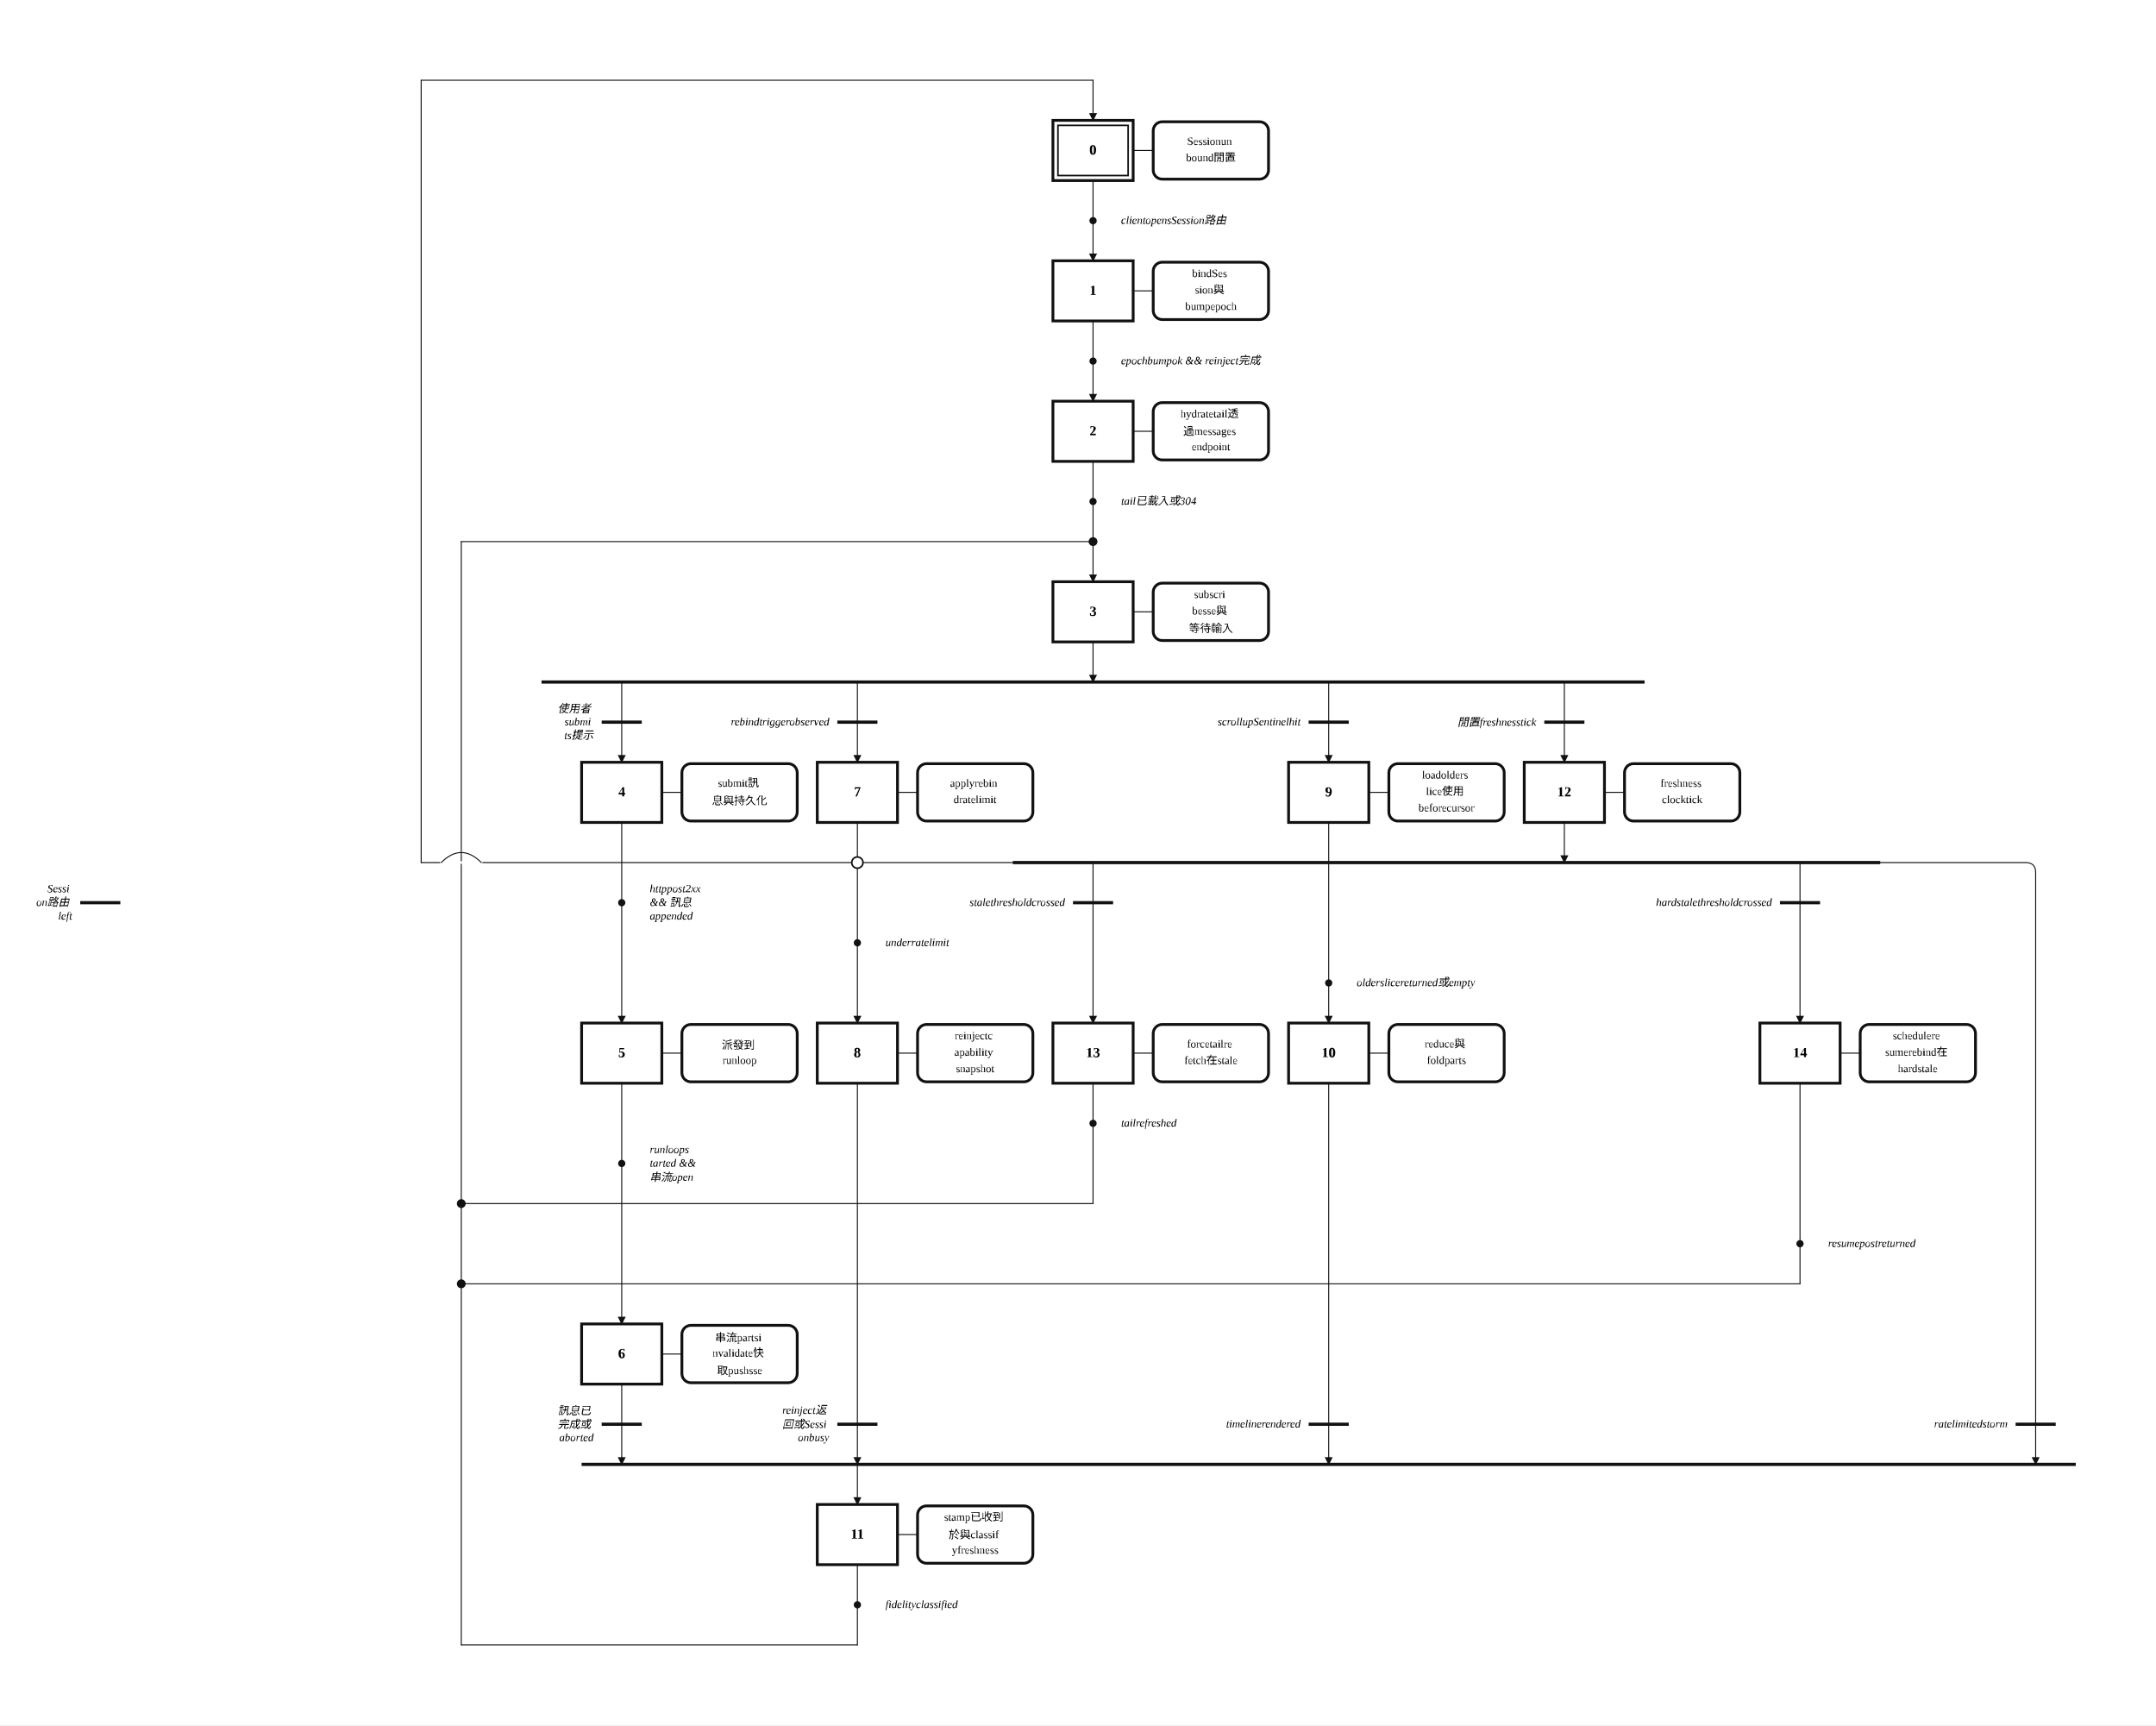
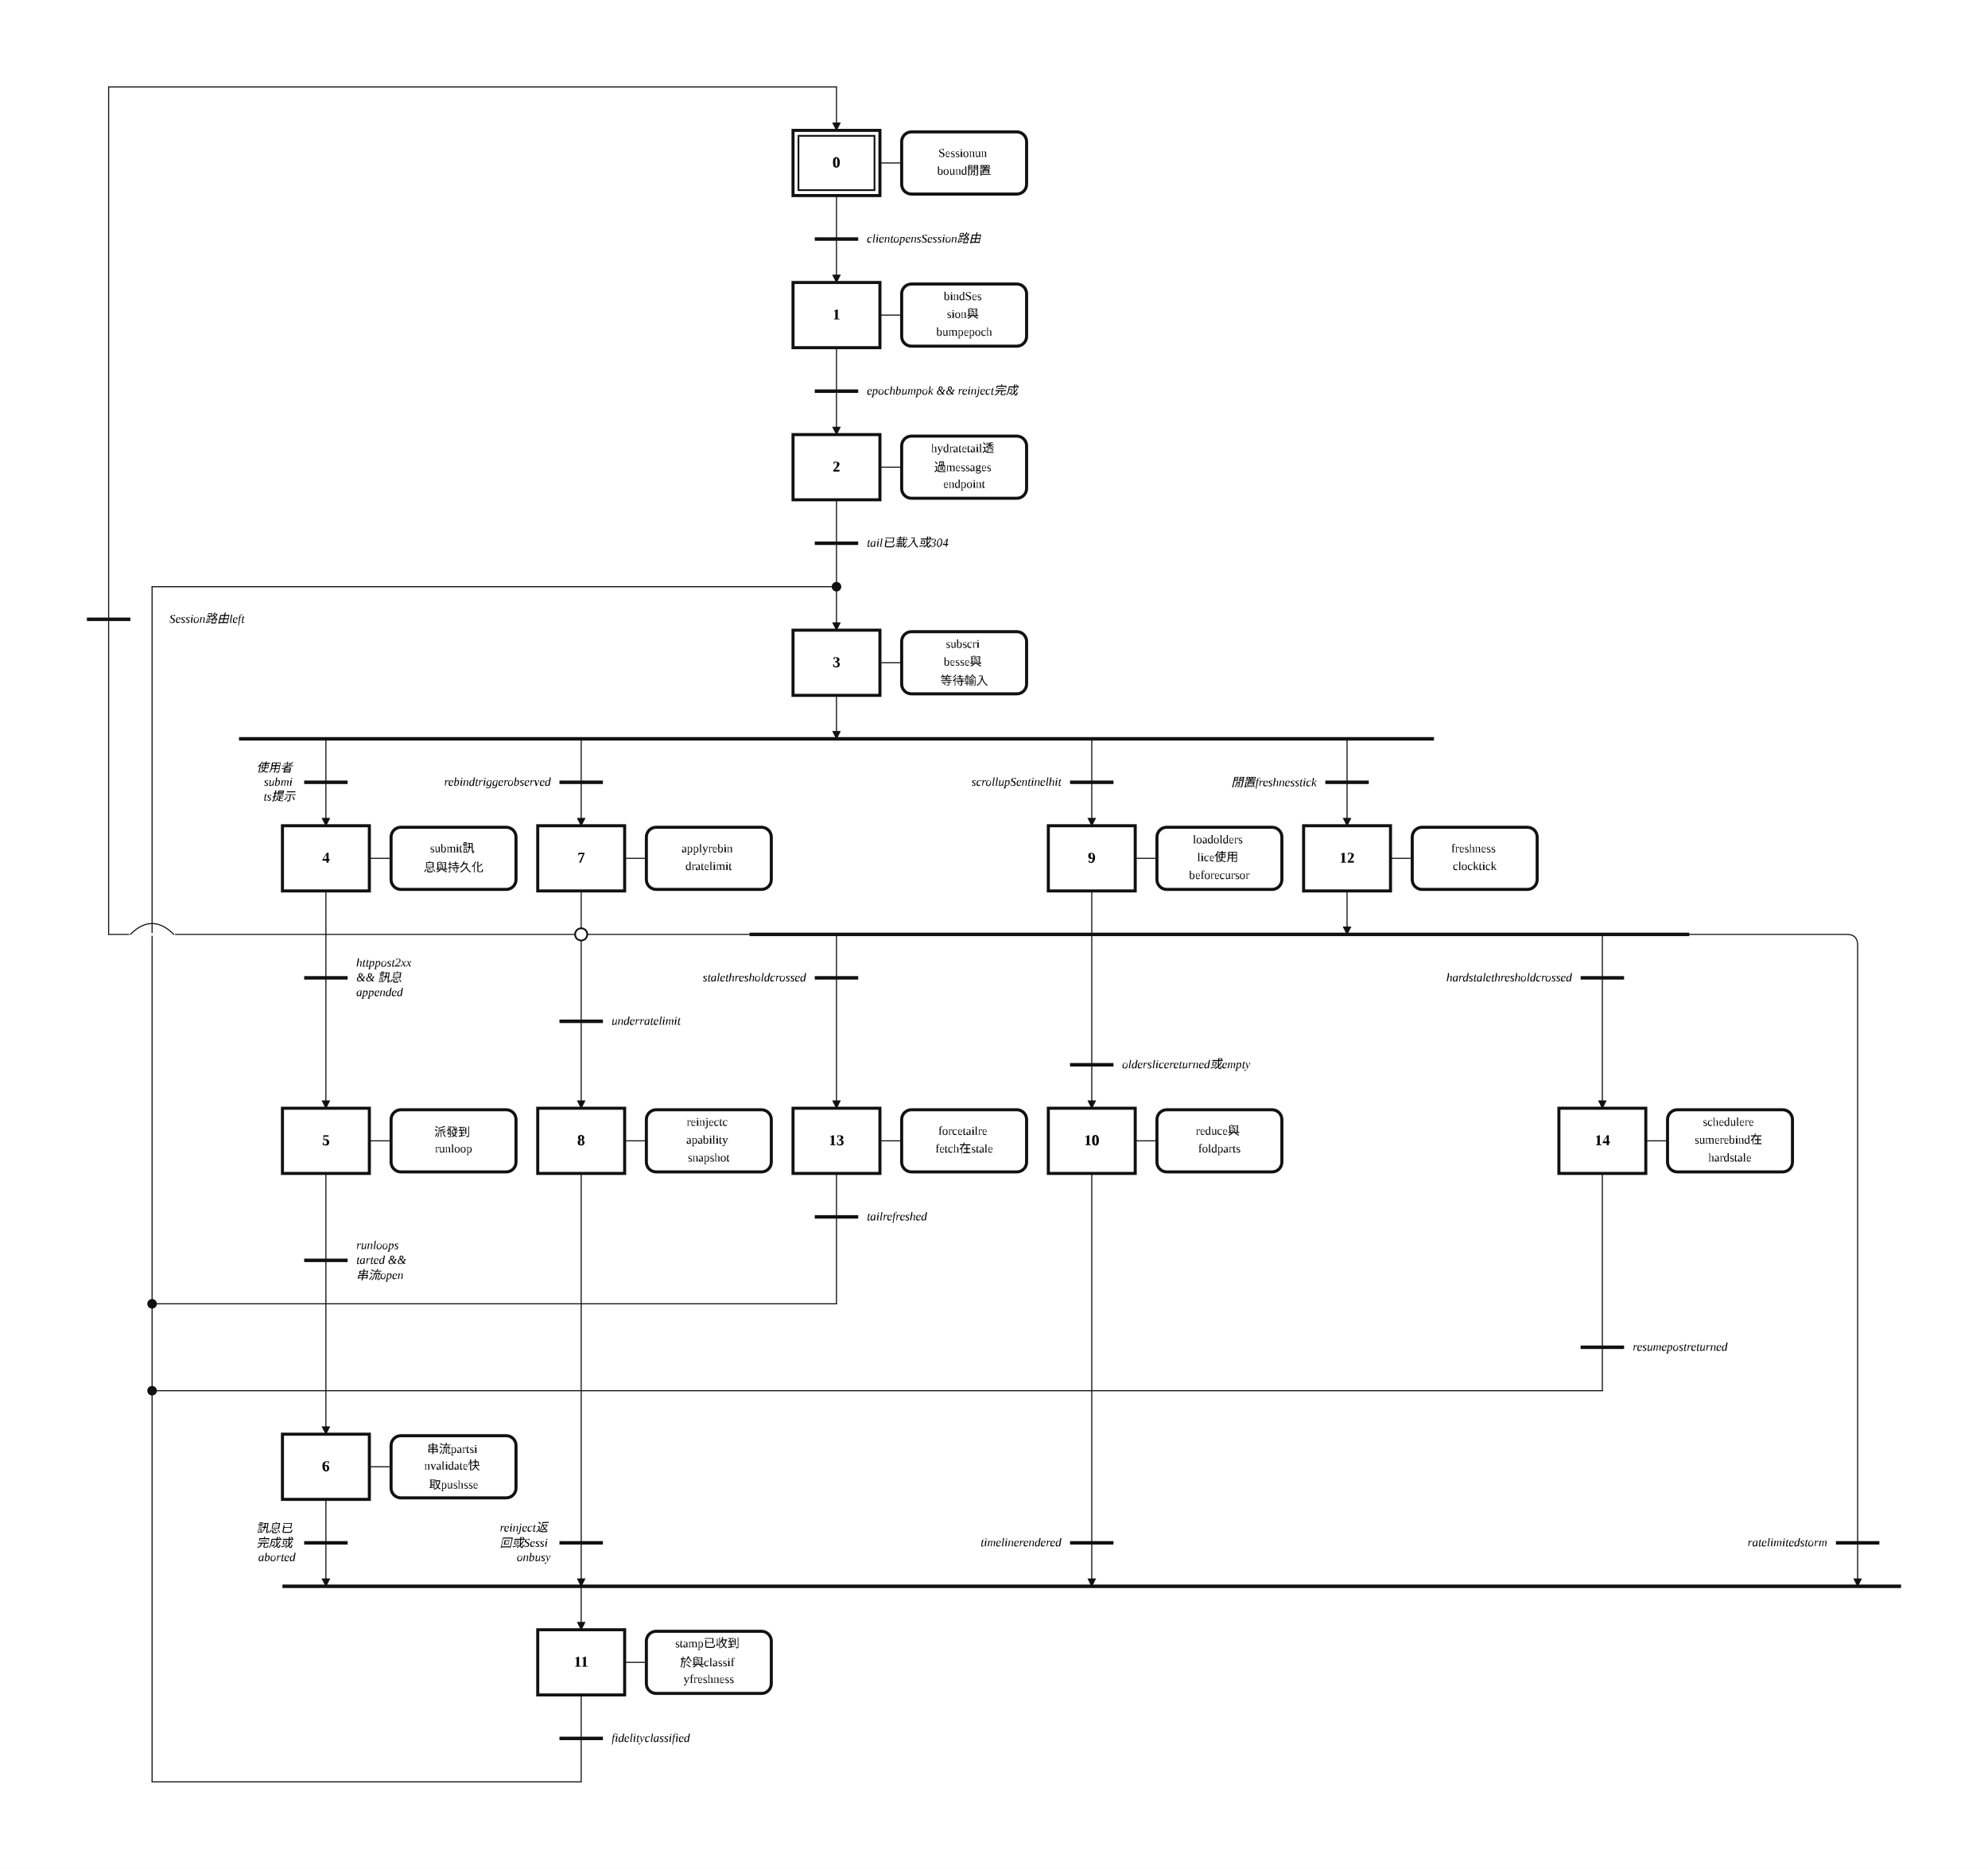
- <svg xmlns="http://www.w3.org/2000/svg" width="2150" height="1720" viewBox="-31.00 -2.00 107.50 86.00" role="img">
+ <svg xmlns="http://www.w3.org/2000/svg" width="1830" height="1720" viewBox="-15.00 -2.00 91.50 86.00" role="img">
  <style>
.step{fill:#fff;stroke:#111;stroke-width:.14}.step-inner{fill:none;stroke:#111;stroke-width:.08}
.action{fill:#fff;stroke:#111;stroke-width:.14}.gate{stroke:#111;stroke-width:.16}
.edge{fill:none;stroke:#111;stroke-width:.05;stroke-linecap:round;stroke-linejoin:round}.edge-arrow{marker-end:url(#arrow)}
.flyover-mask{stroke:#fff;stroke-width:.12;stroke-linecap:round}
.flyover{fill:none;stroke:#111;stroke-width:.05;stroke-linecap:round}
.junction{fill:#111;stroke:#111;stroke-width:0}.branch-junction{fill:#fff;stroke:#111;stroke-width:.08}
.assoc{stroke:#111;stroke-width:.05}.label{font:bold .7px 'Times New Roman', 'BiauKai', 'DFKai-SB', serif;text-anchor:middle;dominant-baseline:middle}
.action-label{font:.55px 'Times New Roman', 'BiauKai', 'DFKai-SB', serif;text-anchor:middle;dominant-baseline:middle}.gate-label{font:italic .55px 'Times New Roman', 'BiauKai', 'DFKai-SB', serif;text-anchor:start;dominant-baseline:middle}.gate-label-left{font:italic .55px 'Times New Roman', 'BiauKai', 'DFKai-SB', serif;text-anchor:end;dominant-baseline:middle}
</style>
  <defs>
    <marker id="arrow" markerWidth="0.4" markerHeight="0.4" refX="0.36" refY="0.2" orient="auto" markerUnits="userSpaceOnUse">
      <path d="M 0 0 L 0.4 0.2 L 0 0.4 z" fill="#111" />
    </marker>
  </defs>
-   <rect x="-31.00" y="-2.00" width="107.50" height="86.00" fill="white" />
+   <rect x="-15.00" y="-2.00" width="91.50" height="86.00" fill="white" />
  <path class="edge edge-arrow" d="M 23.50 23.00 L 23.50 27.00" />
  <path class="edge" d="M 23.50 7.00 L 23.50 9.00" />
  <path class="edge edge-arrow" d="M 23.50 9.00 L 23.50 11.00" />
  <path class="edge" d="M 23.50 14.00 L 23.50 16.00" />
  <path class="edge edge-arrow" d="M 23.50 16.00 L 23.50 18.00" />
  <path class="edge" d="M 23.50 21.00 L 23.50 23.00" />
  <path class="edge edge-arrow" d="M 23.50 30.00 L 23.50 32.00" />
  <path class="edge edge-arrow" d="M 0.00 32.00 L 0.00 36.00" />
  <path class="edge edge-arrow" d="M 11.75 32.00 L 11.75 36.00" />
  <path class="edge edge-arrow" d="M 35.25 32.00 L 35.25 36.00" />
  <path class="edge edge-arrow" d="M 47.00 32.00 L 47.00 36.00" />
  <path class="edge" d="M 0.00 39.00 L 0.00 43.00" />
  <path class="edge edge-arrow" d="M 0.00 43.00 L 0.00 49.00" />
  <path class="edge" d="M 0.00 52.00 L 0.00 56.00" />
  <path class="edge edge-arrow" d="M 0.00 56.00 L 0.00 64.00" />
  <path class="edge edge-arrow" d="M 0.00 67.00 L 0.00 71.00" />
  <path class="edge edge-arrow" d="M 11.75 71.00 L 11.75 73.00" />
  <path class="edge" d="M 11.75 39.00 L 11.75 41.00" />
  <path class="edge" d="M 11.75 41.00 L 11.75 45.00" />
  <path class="edge edge-arrow" d="M 11.75 45.00 L 11.75 49.00" />
  <path class="edge edge-arrow" d="M 11.75 41.00 L 70.00 41.00 Q 70.50 41.00 70.50 41.50 L 70.50 71.00" />
  <path class="edge edge-arrow" d="M 11.75 52.00 L 11.75 71.00" />
  <path class="edge" d="M 35.25 39.00 L 35.25 47.00" />
  <path class="edge edge-arrow" d="M 35.25 47.00 L 35.25 49.00" />
  <path class="edge edge-arrow" d="M 35.25 52.00 L 35.25 71.00" />
  <path class="edge" d="M 11.75 76.00 L 11.75 78.00" />
  <path class="edge" d="M 11.75 78.00 L 11.75 80.00" />
  <path class="edge" d="M 11.75 80.00 L -8.00 80.00" />
  <path class="edge" d="M -8.00 80.00 L -8.00 25.00" />
  <path class="edge" d="M -8.00 25.00 L 23.50 25.00" />
  <path class="edge edge-arrow" d="M 47.00 39.00 L 47.00 41.00" />
  <path class="edge edge-arrow" d="M 23.50 41.00 L 23.50 49.00" />
  <path class="edge edge-arrow" d="M 58.75 41.00 L 58.75 49.00" />
  <path class="edge" d="M 11.75 41.00 L -10.00 41.00" />
  <path class="edge" d="M -10.00 41.00 L -10.00 2.00" />
  <path class="edge" d="M -10.00 2.00 L 23.50 2.00" />
  <path class="edge edge-arrow" d="M 23.50 2.00 L 23.50 4.00" />
  <path class="edge" d="M 23.50 52.00 L 23.50 54.00" />
  <path class="edge" d="M 23.50 54.00 L 23.50 58.00" />
  <path class="edge" d="M 23.50 58.00 L -8.00 58.00" />
  <path class="edge" d="M 58.75 52.00 L 58.75 60.00" />
  <path class="edge" d="M 58.75 60.00 L 58.75 62.00" />
  <path class="edge" d="M 58.75 62.00 L -8.00 62.00" />
  <rect class="step" x="21.50" y="4.00" width="4.00" height="3.00" />
  <rect class="step-inner" x="21.75" y="4.25" width="3.50" height="2.50" />
  <text class="label" x="23.50" y="5.50">0</text>
  <rect class="step" x="21.50" y="11.00" width="4.00" height="3.00" />
  <text class="label" x="23.50" y="12.50">1</text>
  <rect class="step" x="21.50" y="18.00" width="4.00" height="3.00" />
  <text class="label" x="23.50" y="19.50">2</text>
  <rect class="step" x="21.50" y="27.00" width="4.00" height="3.00" />
  <text class="label" x="23.50" y="28.50">3</text>
  <rect class="step" x="-2.00" y="36.00" width="4.00" height="3.00" />
  <text class="label" x="0.00" y="37.50">4</text>
  <rect class="step" x="-2.00" y="49.00" width="4.00" height="3.00" />
  <text class="label" x="0.00" y="50.50">5</text>
  <rect class="step" x="-2.00" y="64.00" width="4.00" height="3.00" />
  <text class="label" x="0.00" y="65.50">6</text>
  <rect class="step" x="9.75" y="36.00" width="4.00" height="3.00" />
  <text class="label" x="11.75" y="37.50">7</text>
  <rect class="step" x="9.75" y="49.00" width="4.00" height="3.00" />
  <text class="label" x="11.75" y="50.50">8</text>
  <rect class="step" x="33.25" y="36.00" width="4.00" height="3.00" />
  <text class="label" x="35.25" y="37.50">9</text>
  <rect class="step" x="33.25" y="49.00" width="4.00" height="3.00" />
  <text class="label" x="35.25" y="50.50">10</text>
  <rect class="step" x="9.75" y="73.00" width="4.00" height="3.00" />
  <text class="label" x="11.75" y="74.50">11</text>
  <rect class="step" x="45.00" y="36.00" width="4.00" height="3.00" />
  <text class="label" x="47.00" y="37.50">12</text>
  <rect class="step" x="21.50" y="49.00" width="4.00" height="3.00" />
  <text class="label" x="23.50" y="50.50">13</text>
  <rect class="step" x="56.75" y="49.00" width="4.00" height="3.00" />
  <text class="label" x="58.75" y="50.50">14</text>
  <line class="assoc" x1="25.50" y1="5.50" x2="26.50" y2="5.50" />
  <rect class="action" x="26.50" y="4.07" width="5.75" height="2.86" rx="0.45" ry="0.45" />
  <text class="action-label" x="29.38" y="5.09">
    <tspan x="29.38" dy="0">Sessionun</tspan>
    <tspan x="29.38" dy="0.82">bound閒置</tspan>
  </text>
  <line class="assoc" x1="25.50" y1="12.50" x2="26.50" y2="12.50" />
  <rect class="action" x="26.50" y="11.07" width="5.75" height="2.86" rx="0.45" ry="0.45" />
  <text class="action-label" x="29.38" y="11.68">
    <tspan x="29.38" dy="0">bindSes</tspan>
    <tspan x="29.38" dy="0.82">sion與</tspan>
    <tspan x="29.38" dy="0.82">bumpepoch</tspan>
  </text>
  <line class="assoc" x1="25.50" y1="19.50" x2="26.50" y2="19.50" />
  <rect class="action" x="26.50" y="18.07" width="5.75" height="2.86" rx="0.45" ry="0.45" />
  <text class="action-label" x="29.38" y="18.68">
    <tspan x="29.38" dy="0">hydratetail透</tspan>
    <tspan x="29.38" dy="0.82">過messages</tspan>
    <tspan x="29.38" dy="0.82">endpoint</tspan>
  </text>
  <line class="assoc" x1="25.50" y1="28.50" x2="26.50" y2="28.50" />
  <rect class="action" x="26.50" y="27.07" width="5.75" height="2.86" rx="0.45" ry="0.45" />
  <text class="action-label" x="29.38" y="27.68">
    <tspan x="29.38" dy="0">subscri</tspan>
    <tspan x="29.38" dy="0.82">besse與</tspan>
    <tspan x="29.38" dy="0.82">等待輸入</tspan>
  </text>
  <line class="assoc" x1="2.00" y1="37.50" x2="3.00" y2="37.50" />
  <rect class="action" x="3.00" y="36.07" width="5.75" height="2.86" rx="0.45" ry="0.45" />
  <text class="action-label" x="5.88" y="37.09">
    <tspan x="5.88" dy="0">submit訊</tspan>
    <tspan x="5.88" dy="0.82">息與持久化</tspan>
  </text>
  <line class="assoc" x1="2.00" y1="50.50" x2="3.00" y2="50.50" />
  <rect class="action" x="3.00" y="49.07" width="5.75" height="2.86" rx="0.45" ry="0.45" />
  <text class="action-label" x="5.88" y="50.09">
    <tspan x="5.88" dy="0">派發到</tspan>
    <tspan x="5.88" dy="0.82">runloop</tspan>
  </text>
  <line class="assoc" x1="2.00" y1="65.50" x2="3.00" y2="65.50" />
  <rect class="action" x="3.00" y="64.07" width="5.75" height="2.86" rx="0.45" ry="0.45" />
  <text class="action-label" x="5.88" y="64.68">
    <tspan x="5.88" dy="0">串流partsi</tspan>
    <tspan x="5.88" dy="0.82">nvalidate快</tspan>
    <tspan x="5.88" dy="0.82">取pushsse</tspan>
  </text>
  <line class="assoc" x1="13.75" y1="37.50" x2="14.75" y2="37.50" />
  <rect class="action" x="14.75" y="36.07" width="5.75" height="2.86" rx="0.45" ry="0.45" />
  <text class="action-label" x="17.62" y="37.09">
    <tspan x="17.62" dy="0">applyrebin</tspan>
    <tspan x="17.62" dy="0.82">dratelimit</tspan>
  </text>
  <line class="assoc" x1="13.75" y1="50.50" x2="14.75" y2="50.50" />
  <rect class="action" x="14.75" y="49.07" width="5.75" height="2.86" rx="0.45" ry="0.45" />
  <text class="action-label" x="17.62" y="49.68">
    <tspan x="17.62" dy="0">reinjectc</tspan>
    <tspan x="17.62" dy="0.82">apability</tspan>
    <tspan x="17.62" dy="0.82">snapshot</tspan>
  </text>
  <line class="assoc" x1="37.25" y1="37.50" x2="38.25" y2="37.50" />
  <rect class="action" x="38.25" y="36.07" width="5.75" height="2.86" rx="0.45" ry="0.45" />
  <text class="action-label" x="41.12" y="36.68">
    <tspan x="41.12" dy="0">loadolders</tspan>
    <tspan x="41.12" dy="0.82">lice使用</tspan>
    <tspan x="41.12" dy="0.82">beforecursor</tspan>
  </text>
  <line class="assoc" x1="37.25" y1="50.50" x2="38.25" y2="50.50" />
  <rect class="action" x="38.25" y="49.07" width="5.75" height="2.86" rx="0.45" ry="0.45" />
  <text class="action-label" x="41.12" y="50.09">
    <tspan x="41.12" dy="0">reduce與</tspan>
    <tspan x="41.12" dy="0.82">foldparts</tspan>
  </text>
  <line class="assoc" x1="13.75" y1="74.50" x2="14.75" y2="74.50" />
  <rect class="action" x="14.75" y="73.07" width="5.75" height="2.86" rx="0.45" ry="0.45" />
  <text class="action-label" x="17.62" y="73.68">
    <tspan x="17.62" dy="0">stamp已收到</tspan>
    <tspan x="17.62" dy="0.82">於與classif</tspan>
    <tspan x="17.62" dy="0.82">yfreshness</tspan>
  </text>
  <line class="assoc" x1="49.00" y1="37.50" x2="50.00" y2="37.50" />
  <rect class="action" x="50.00" y="36.07" width="5.75" height="2.86" rx="0.45" ry="0.45" />
  <text class="action-label" x="52.88" y="37.09">
    <tspan x="52.88" dy="0">freshness</tspan>
    <tspan x="52.88" dy="0.82">clocktick</tspan>
  </text>
  <line class="assoc" x1="25.50" y1="50.50" x2="26.50" y2="50.50" />
  <rect class="action" x="26.50" y="49.07" width="5.75" height="2.86" rx="0.45" ry="0.45" />
  <text class="action-label" x="29.38" y="50.09">
    <tspan x="29.38" dy="0">forcetailre</tspan>
    <tspan x="29.38" dy="0.82">fetch在stale</tspan>
  </text>
  <line class="assoc" x1="60.75" y1="50.50" x2="61.75" y2="50.50" />
  <rect class="action" x="61.75" y="49.07" width="5.75" height="2.86" rx="0.45" ry="0.45" />
  <text class="action-label" x="64.62" y="49.68">
    <tspan x="64.62" dy="0">schedulere</tspan>
    <tspan x="64.62" dy="0.82">sumerebind在</tspan>
    <tspan x="64.62" dy="0.82">hardstale</tspan>
  </text>
-   <circle class="junction" cx="23.50" cy="9.00" r="0.18" />
+   <line class="gate" x1="22.50" y1="9.00" x2="24.50" y2="9.00" />
  <text class="gate-label" x="24.90" y="9.00">
    <tspan x="24.90" dy="0">clientopensSession路由</tspan>
  </text>
-   <circle class="junction" cx="23.50" cy="16.00" r="0.18" />
+   <line class="gate" x1="22.50" y1="16.00" x2="24.50" y2="16.00" />
  <text class="gate-label" x="24.90" y="16.00">
    <tspan x="24.90" dy="0">epochbumpok &amp;&amp; reinject完成</tspan>
  </text>
-   <circle class="junction" cx="23.50" cy="23.00" r="0.18" />
+   <line class="gate" x1="22.50" y1="23.00" x2="24.50" y2="23.00" />
  <text class="gate-label" x="24.90" y="23.00">
    <tspan x="24.90" dy="0">tail已載入或304</tspan>
  </text>
  <line class="gate" x1="-4.00" y1="32.00" x2="51.00" y2="32.00" />
-   <circle class="junction" cx="0.00" cy="43.00" r="0.18" />
+   <line class="gate" x1="-1.00" y1="43.00" x2="1.00" y2="43.00" />
  <text class="gate-label" x="1.40" y="42.32">
    <tspan x="1.40" dy="0">httppost2xx</tspan>
    <tspan x="1.40" dy="0.68">&amp;&amp; 訊息</tspan>
    <tspan x="1.40" dy="0.68">appended</tspan>
  </text>
-   <circle class="junction" cx="0.00" cy="56.00" r="0.18" />
+   <line class="gate" x1="-1.00" y1="56.00" x2="1.00" y2="56.00" />
  <text class="gate-label" x="1.40" y="55.32">
    <tspan x="1.40" dy="0">runloops</tspan>
    <tspan x="1.40" dy="0.68">tarted &amp;&amp;</tspan>
    <tspan x="1.40" dy="0.68">串流open</tspan>
  </text>
  <line class="gate" x1="-2.00" y1="71.00" x2="72.50" y2="71.00" />
-   <circle class="junction" cx="11.75" cy="45.00" r="0.18" />
+   <line class="gate" x1="10.75" y1="45.00" x2="12.75" y2="45.00" />
  <text class="gate-label" x="13.15" y="45.00">
    <tspan x="13.15" dy="0">underratelimit</tspan>
  </text>
-   <circle class="junction" cx="35.25" cy="47.00" r="0.18" />
+   <line class="gate" x1="34.25" y1="47.00" x2="36.25" y2="47.00" />
  <text class="gate-label" x="36.65" y="47.00">
    <tspan x="36.65" dy="0">olderslicereturned或empty</tspan>
  </text>
-   <circle class="junction" cx="11.75" cy="78.00" r="0.18" />
+   <line class="gate" x1="10.75" y1="78.00" x2="12.75" y2="78.00" />
  <text class="gate-label" x="13.15" y="78.00">
    <tspan x="13.15" dy="0">fidelityclassified</tspan>
  </text>
  <line class="gate" x1="19.50" y1="41.00" x2="62.75" y2="41.00" />
-   <circle class="junction" cx="23.50" cy="54.00" r="0.18" />
+   <line class="gate" x1="22.50" y1="54.00" x2="24.50" y2="54.00" />
  <text class="gate-label" x="24.90" y="54.00">
    <tspan x="24.90" dy="0">tailrefreshed</tspan>
  </text>
-   <circle class="junction" cx="58.75" cy="60.00" r="0.18" />
+   <line class="gate" x1="57.75" y1="60.00" x2="59.75" y2="60.00" />
  <text class="gate-label" x="60.15" y="60.00">
    <tspan x="60.15" dy="0">resumepostreturned</tspan>
  </text>
  <line class="gate" x1="-1.00" y1="34.00" x2="1.00" y2="34.00" />
  <text class="gate-label-left" x="-1.40" y="33.32">
    <tspan x="-1.40" dy="0">使用者</tspan>
    <tspan x="-1.40" dy="0.68">submi</tspan>
    <tspan x="-1.40" dy="0.68">ts提示</tspan>
  </text>
  <line class="gate" x1="10.75" y1="34.00" x2="12.75" y2="34.00" />
  <text class="gate-label-left" x="10.35" y="34.00">
    <tspan x="10.35" dy="0">rebindtriggerobserved</tspan>
  </text>
  <line class="gate" x1="34.25" y1="34.00" x2="36.25" y2="34.00" />
  <text class="gate-label-left" x="33.85" y="34.00">
    <tspan x="33.85" dy="0">scrollupSentinelhit</tspan>
  </text>
  <line class="gate" x1="46.00" y1="34.00" x2="48.00" y2="34.00" />
  <text class="gate-label-left" x="45.60" y="34.00">
    <tspan x="45.60" dy="0">閒置freshnesstick</tspan>
  </text>
  <line class="gate" x1="-1.00" y1="69.00" x2="1.00" y2="69.00" />
  <text class="gate-label-left" x="-1.40" y="68.32">
    <tspan x="-1.40" dy="0">訊息已</tspan>
    <tspan x="-1.40" dy="0.68">完成或</tspan>
    <tspan x="-1.40" dy="0.68">aborted</tspan>
  </text>
  <line class="gate" x1="69.50" y1="69.00" x2="71.50" y2="69.00" />
  <text class="gate-label-left" x="69.10" y="69.00">
    <tspan x="69.10" dy="0">ratelimitedstorm</tspan>
  </text>
  <line class="gate" x1="10.75" y1="69.00" x2="12.75" y2="69.00" />
  <text class="gate-label-left" x="10.35" y="68.32">
    <tspan x="10.35" dy="0">reinject返</tspan>
    <tspan x="10.35" dy="0.68">回或Sessi</tspan>
    <tspan x="10.35" dy="0.68">onbusy</tspan>
  </text>
  <line class="gate" x1="34.25" y1="69.00" x2="36.25" y2="69.00" />
  <text class="gate-label-left" x="33.85" y="69.00">
    <tspan x="33.85" dy="0">timelinerendered</tspan>
  </text>
  <line class="gate" x1="22.50" y1="43.00" x2="24.50" y2="43.00" />
  <text class="gate-label-left" x="22.10" y="43.00">
    <tspan x="22.10" dy="0">stalethresholdcrossed</tspan>
  </text>
  <line class="gate" x1="57.75" y1="43.00" x2="59.75" y2="43.00" />
  <text class="gate-label-left" x="57.35" y="43.00">
    <tspan x="57.35" dy="0">hardstalethresholdcrossed</tspan>
  </text>
-   <line class="gate" x1="-27.00" y1="43.00" x2="-25.00" y2="43.00" />
-   <text class="gate-label-left" x="-27.40" y="42.32">
-     <tspan x="-27.40" dy="0">Sessi</tspan>
-     <tspan x="-27.40" dy="0.68">on路由</tspan>
-     <tspan x="-27.40" dy="0.68">left</tspan>
+   <line class="gate" x1="-11.00" y1="26.50" x2="-9.00" y2="26.50" />
+   <text class="gate-label" x="-7.20" y="26.50">
+     <tspan x="-7.20" dy="0">Session路由left</tspan>
  </text>
  <line class="flyover-mask" x1="-9.00" y1="41.00" x2="-7.00" y2="41.00" />
  <path class="flyover" d="M -9.00 41.00 Q -8.00 40.00 -7.00 41.00" />
  <circle class="junction" cx="23.50" cy="25.00" r="0.22" />
  <circle class="junction" cx="-8.00" cy="58.00" r="0.22" />
  <circle class="junction" cx="-8.00" cy="62.00" r="0.22" />
  <circle class="branch-junction" cx="11.75" cy="41.00" r="0.28" />
</svg>
